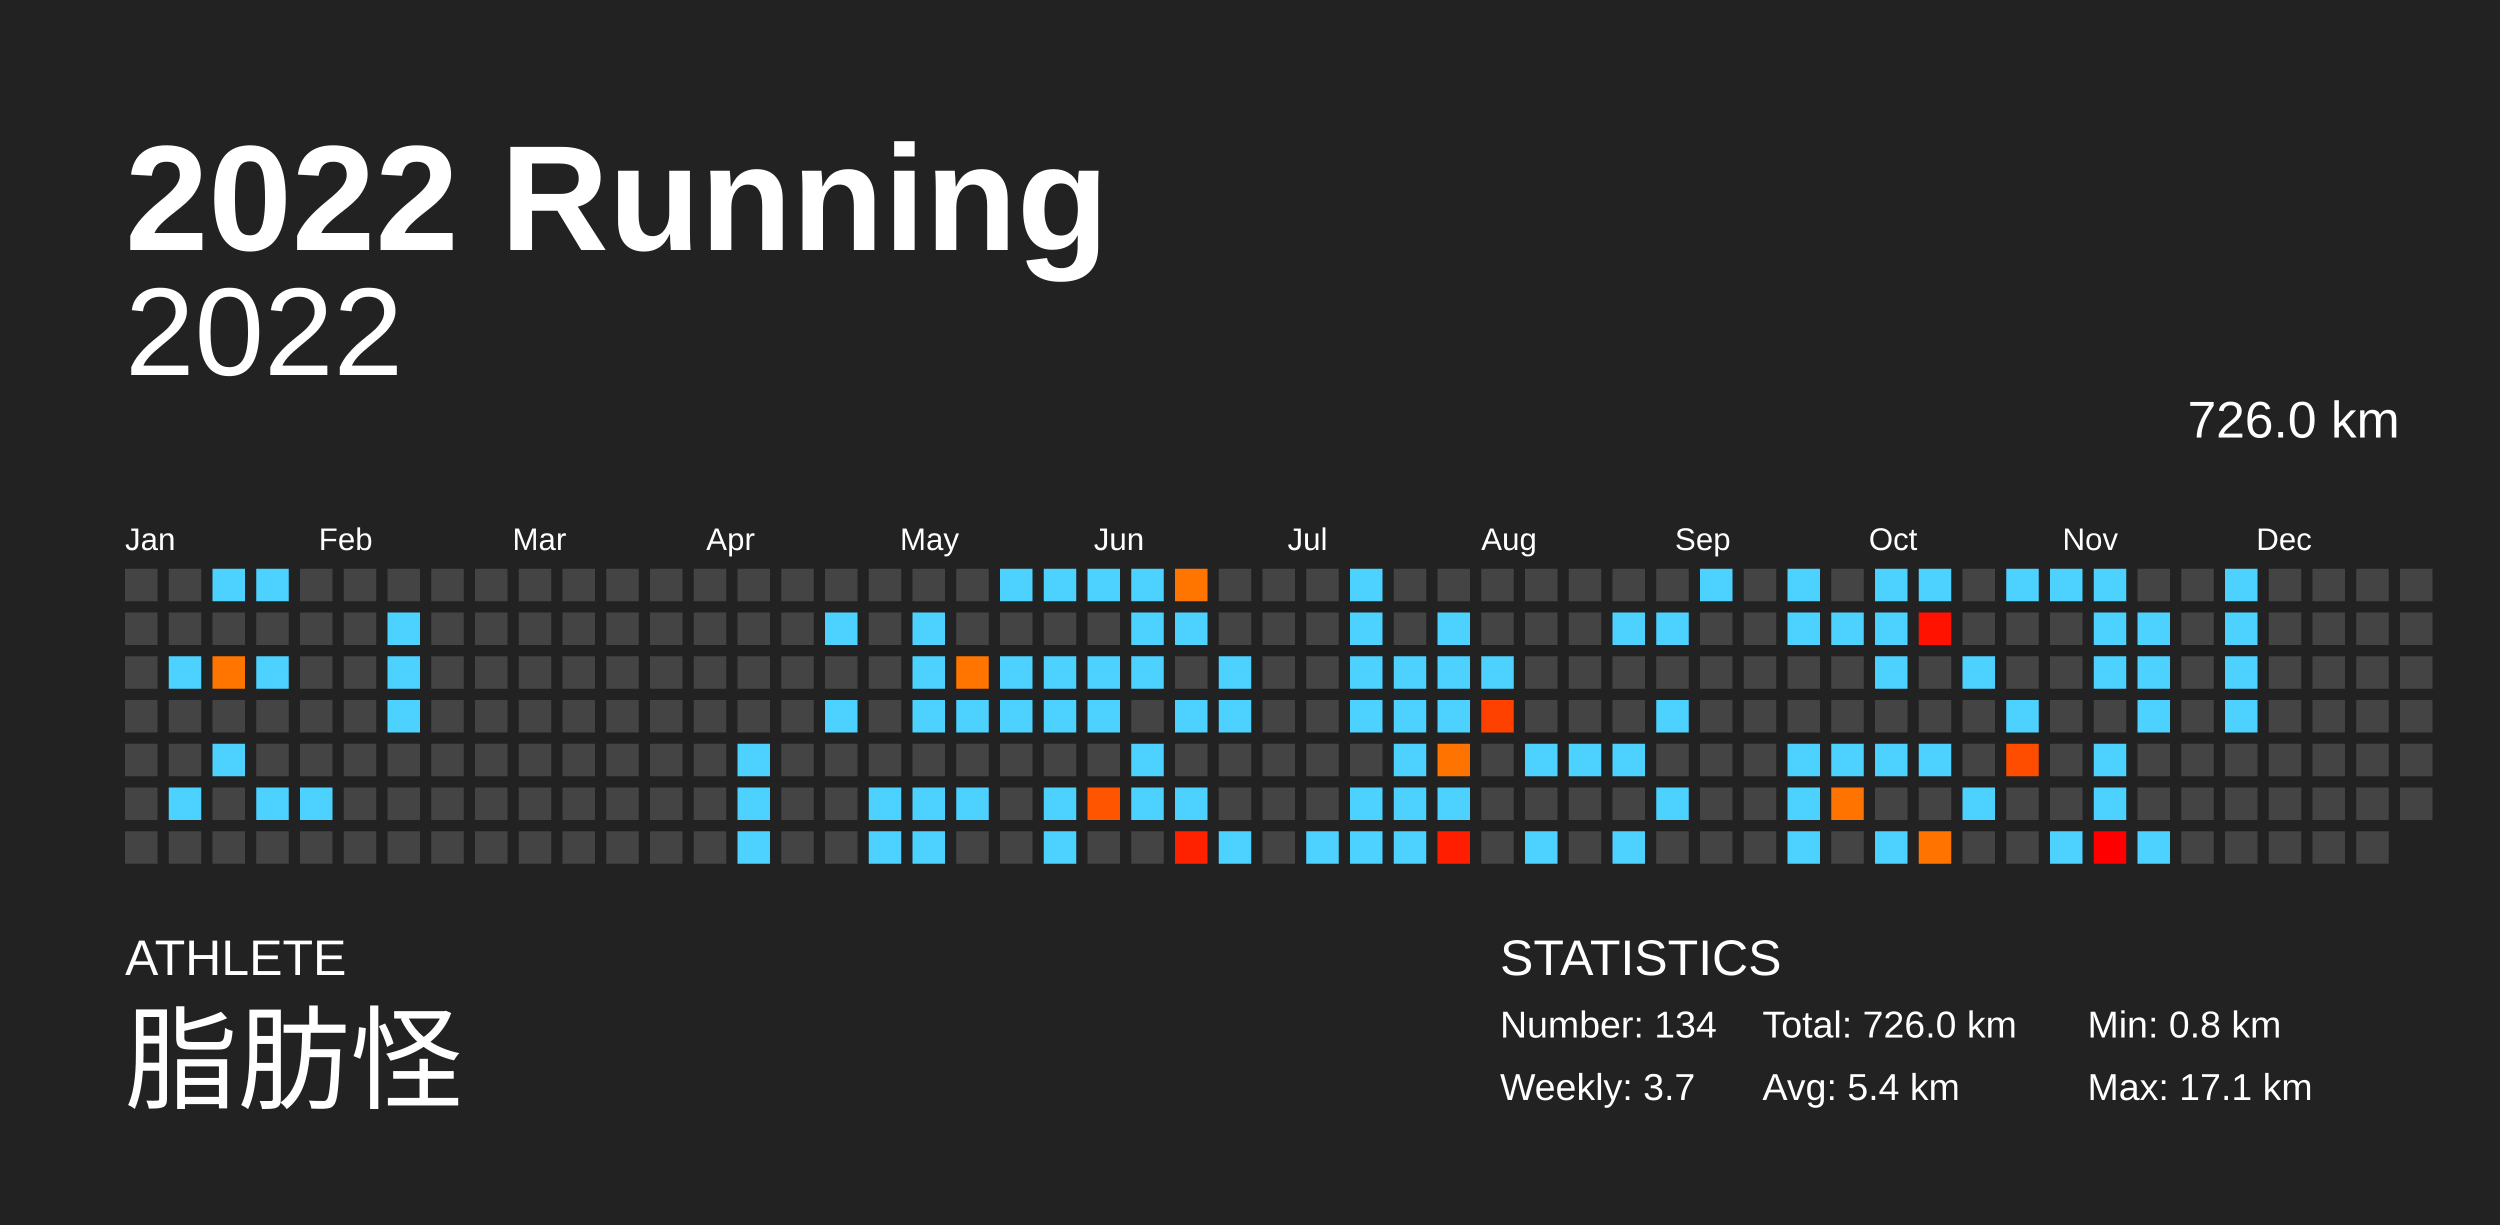
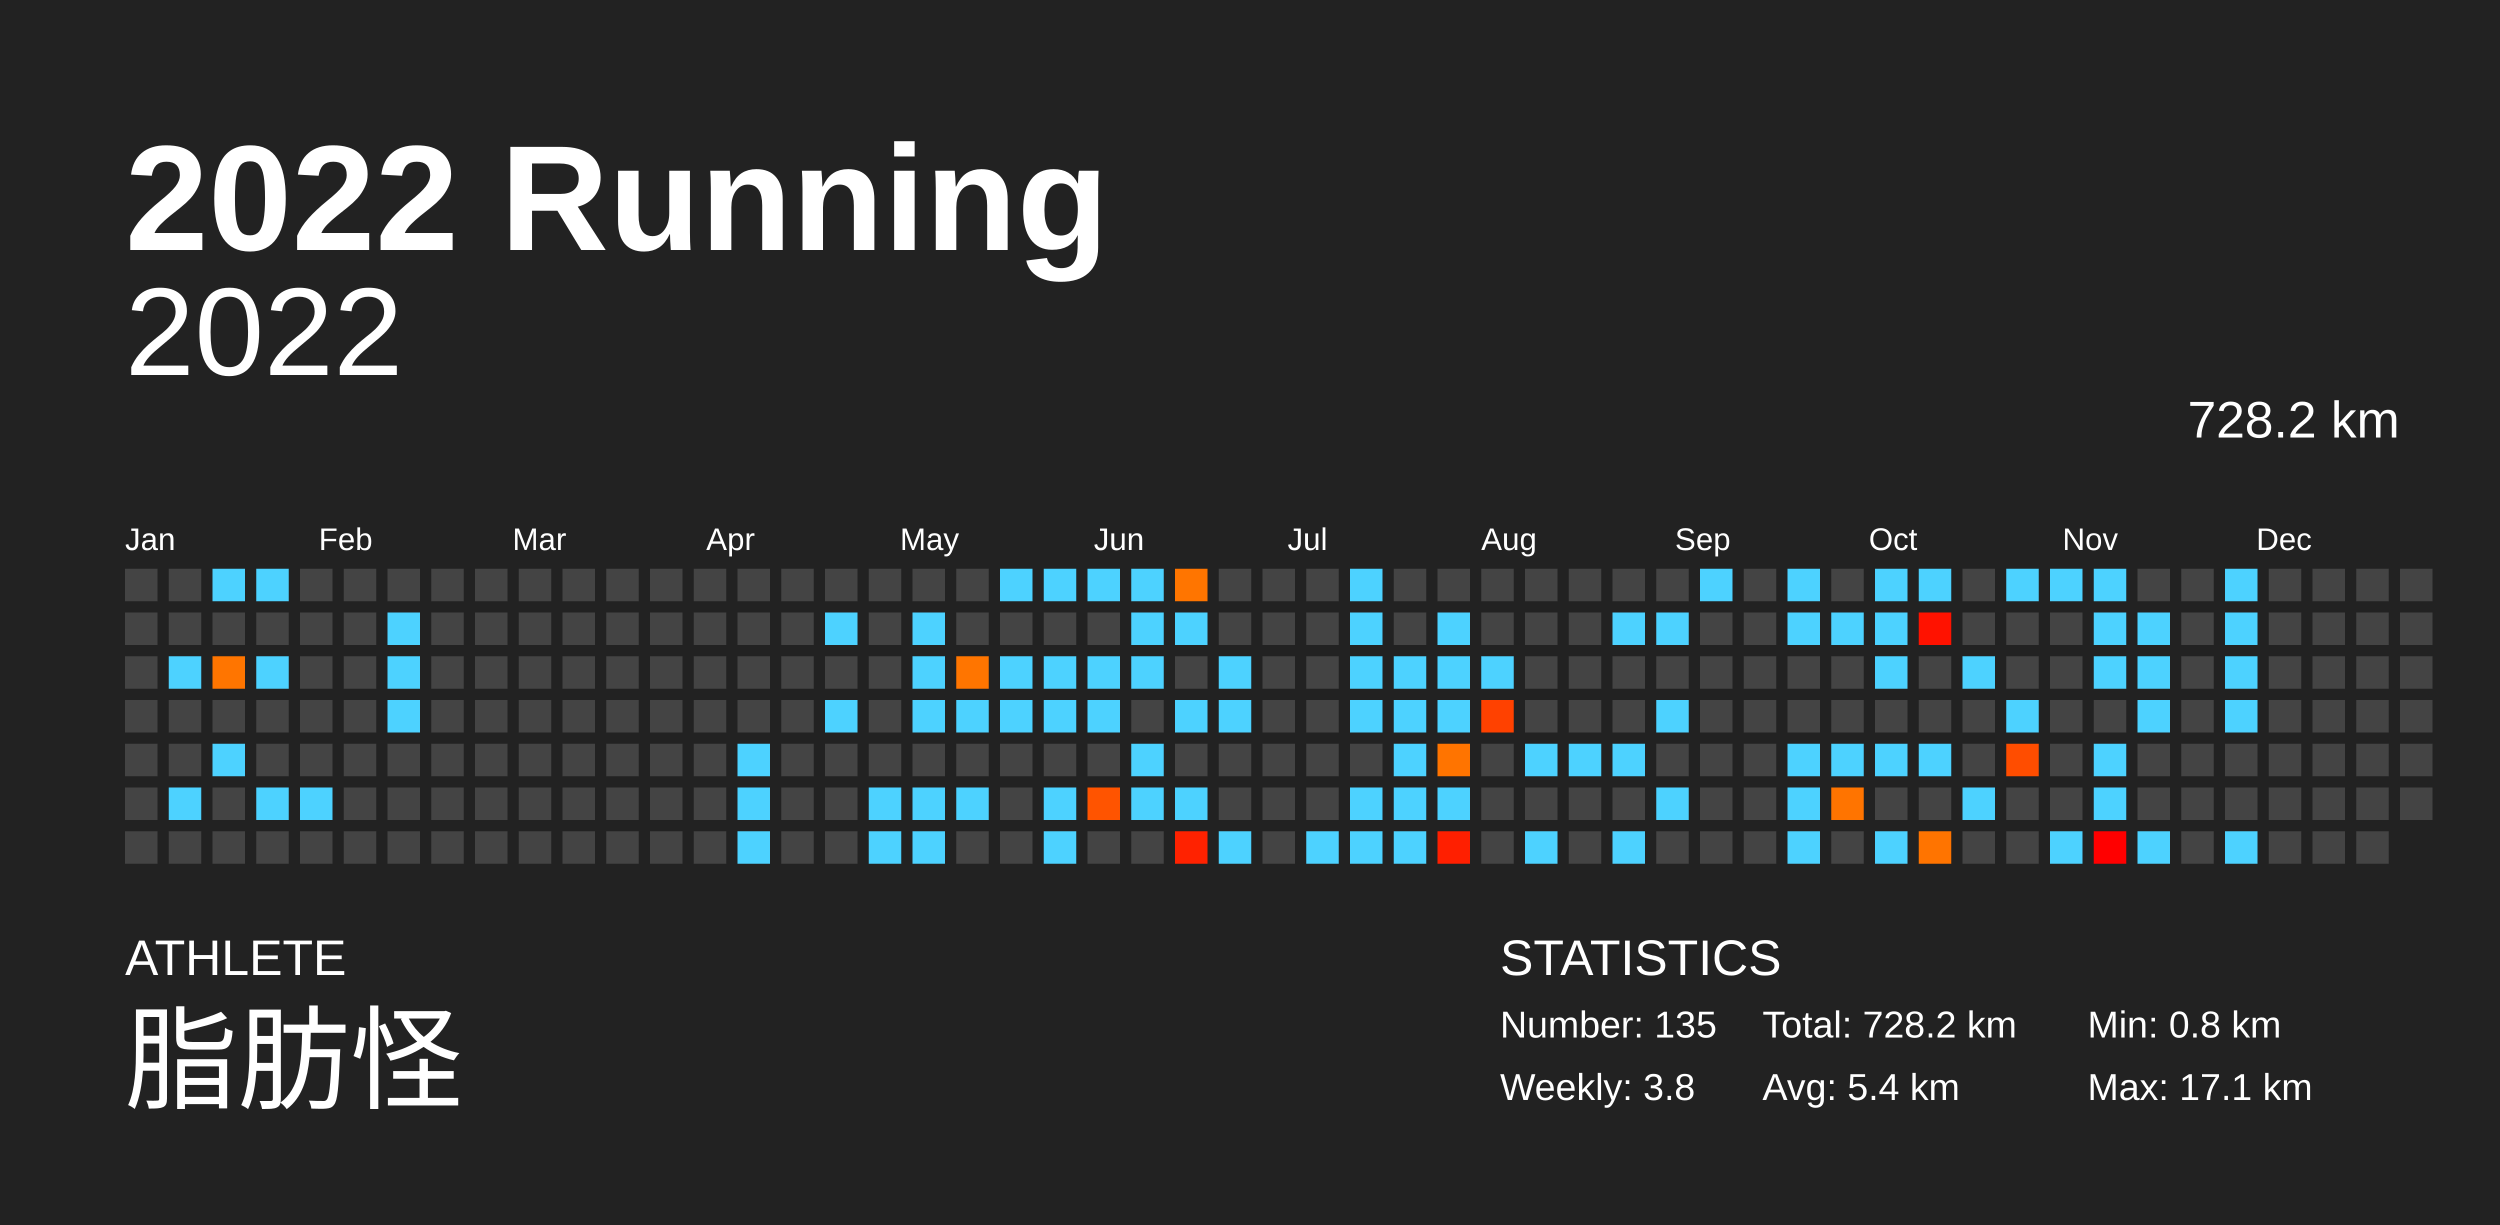
<svg xmlns="http://www.w3.org/2000/svg" baseProfile="full" height="98mm" version="1.1" viewBox="0,0,200,98" width="200mm">
  <defs />
  <rect fill="#222222" height="98" width="200" x="0" y="0" />
  <text fill="#FFFFFF" style="font-size:12px; font-family:Arial; font-weight:bold;" x="10" y="20">2022 Running</text>
  <text fill="#FFFFFF" style="font-size:4px; font-family:Arial" x="10" y="78">ATHLETE</text>
  <text fill="#FFFFFF" style="font-size:9px; font-family:Arial" x="10" y="88">脂肪怪</text>
  <text fill="#FFFFFF" style="font-size:4px; font-family:Arial" x="120" y="78">STATISTICS</text>
-   <text fill="#FFFFFF" style="font-size:3px; font-family:Arial" x="120" y="83">Number: 134</text>
-   <text fill="#FFFFFF" style="font-size:3px; font-family:Arial" x="120" y="88">Weekly: 3.7</text>
-   <text fill="#FFFFFF" style="font-size:3px; font-family:Arial" x="141" y="83">Total: 726.0 km</text>
+   <text fill="#FFFFFF" style="font-size:3px; font-family:Arial" x="120" y="83">Number: 135</text>
+   <text fill="#FFFFFF" style="font-size:3px; font-family:Arial" x="120" y="88">Weekly: 3.8</text>
+   <text fill="#FFFFFF" style="font-size:3px; font-family:Arial" x="141" y="83">Total: 728.2 km</text>
  <text fill="#FFFFFF" style="font-size:3px; font-family:Arial" x="141" y="88">Avg: 5.4 km</text>
  <text fill="#FFFFFF" style="font-size:3px; font-family:Arial" x="167" y="83">Min: 0.8 km</text>
  <text fill="#FFFFFF" style="font-size:3px; font-family:Arial" x="167" y="88">Max: 17.1 km</text>
  <text alignment-baseline="hanging" fill="#FFFFFF" style="font-size:10.0px; font-family:Arial;" x="10" y="30">2022</text>
-   <text alignment-baseline="hanging" fill="#FFFFFF" style="font-size:4.125px; font-family:Arial;" x="175" y="35">726.0 km</text>
+   <text alignment-baseline="hanging" fill="#FFFFFF" style="font-size:4.125px; font-family:Arial;" x="175" y="35">728.2 km</text>
  <text fill="#FFFFFF" style="font-size:2.5px; font-family:Arial" x="10.0" y="44">Jan</text>
  <text fill="#FFFFFF" style="font-size:2.5px; font-family:Arial" x="25.5" y="44">Feb</text>
  <text fill="#FFFFFF" style="font-size:2.5px; font-family:Arial" x="41.0" y="44">Mar</text>
  <text fill="#FFFFFF" style="font-size:2.5px; font-family:Arial" x="56.5" y="44">Apr</text>
  <text fill="#FFFFFF" style="font-size:2.5px; font-family:Arial" x="72.0" y="44">May</text>
  <text fill="#FFFFFF" style="font-size:2.5px; font-family:Arial" x="87.5" y="44">Jun</text>
  <text fill="#FFFFFF" style="font-size:2.5px; font-family:Arial" x="103.0" y="44">Jul</text>
  <text fill="#FFFFFF" style="font-size:2.5px; font-family:Arial" x="118.5" y="44">Aug</text>
  <text fill="#FFFFFF" style="font-size:2.5px; font-family:Arial" x="134.0" y="44">Sep</text>
  <text fill="#FFFFFF" style="font-size:2.5px; font-family:Arial" x="149.5" y="44">Oct</text>
  <text fill="#FFFFFF" style="font-size:2.5px; font-family:Arial" x="165.0" y="44">Nov</text>
  <text fill="#FFFFFF" style="font-size:2.5px; font-family:Arial" x="180.5" y="44">Dec</text>
  <rect fill="#444444" height="2.6" width="2.6" x="10.0" y="45.5" />
  <rect fill="#444444" height="2.6" width="2.6" x="10.0" y="49.0" />
  <rect fill="#444444" height="2.6" width="2.6" x="10.0" y="52.5" />
  <rect fill="#444444" height="2.6" width="2.6" x="10.0" y="56.0" />
  <rect fill="#444444" height="2.6" width="2.6" x="10.0" y="59.5" />
  <rect fill="#444444" height="2.6" width="2.6" x="10.0" y="63.0" />
  <rect fill="#444444" height="2.6" width="2.6" x="10.0" y="66.5" />
  <rect fill="#444444" height="2.6" width="2.6" x="13.5" y="45.5" />
  <rect fill="#444444" height="2.6" width="2.6" x="13.5" y="49.0" />
  <rect fill="#4dd2ff" height="2.6" width="2.6" x="13.5" y="52.5" />
  <rect fill="#444444" height="2.6" width="2.6" x="13.5" y="56.0" />
  <rect fill="#444444" height="2.6" width="2.6" x="13.5" y="59.5" />
  <rect fill="#4dd2ff" height="2.6" width="2.6" x="13.5" y="63.0" />
  <rect fill="#444444" height="2.6" width="2.6" x="13.5" y="66.5" />
  <rect fill="#4dd2ff" height="2.6" width="2.6" x="17.0" y="45.5" />
  <rect fill="#444444" height="2.6" width="2.6" x="17.0" y="49.0" />
  <rect fill="#ff7500" height="2.6" width="2.6" x="17.0" y="52.5" />
  <rect fill="#444444" height="2.6" width="2.6" x="17.0" y="56.0" />
  <rect fill="#4dd2ff" height="2.6" width="2.6" x="17.0" y="59.5" />
  <rect fill="#444444" height="2.6" width="2.6" x="17.0" y="63.0" />
  <rect fill="#444444" height="2.6" width="2.6" x="17.0" y="66.5" />
  <rect fill="#4dd2ff" height="2.6" width="2.6" x="20.5" y="45.5" />
  <rect fill="#444444" height="2.6" width="2.6" x="20.5" y="49.0" />
  <rect fill="#4dd2ff" height="2.6" width="2.6" x="20.5" y="52.5" />
  <rect fill="#444444" height="2.6" width="2.6" x="20.5" y="56.0" />
  <rect fill="#444444" height="2.6" width="2.6" x="20.5" y="59.5" />
  <rect fill="#4dd2ff" height="2.6" width="2.6" x="20.5" y="63.0" />
  <rect fill="#444444" height="2.6" width="2.6" x="20.5" y="66.5" />
  <rect fill="#444444" height="2.6" width="2.6" x="24.0" y="45.5" />
  <rect fill="#444444" height="2.6" width="2.6" x="24.0" y="49.0" />
  <rect fill="#444444" height="2.6" width="2.6" x="24.0" y="52.5" />
  <rect fill="#444444" height="2.6" width="2.6" x="24.0" y="56.0" />
  <rect fill="#444444" height="2.6" width="2.6" x="24.0" y="59.5" />
  <rect fill="#4dd2ff" height="2.6" width="2.6" x="24.0" y="63.0" />
  <rect fill="#444444" height="2.6" width="2.6" x="24.0" y="66.5" />
  <rect fill="#444444" height="2.6" width="2.6" x="27.5" y="45.5" />
  <rect fill="#444444" height="2.6" width="2.6" x="27.5" y="49.0" />
  <rect fill="#444444" height="2.6" width="2.6" x="27.5" y="52.5" />
  <rect fill="#444444" height="2.6" width="2.6" x="27.5" y="56.0" />
  <rect fill="#444444" height="2.6" width="2.6" x="27.5" y="59.5" />
  <rect fill="#444444" height="2.6" width="2.6" x="27.5" y="63.0" />
  <rect fill="#444444" height="2.6" width="2.6" x="27.5" y="66.5" />
  <rect fill="#444444" height="2.6" width="2.6" x="31.0" y="45.5" />
  <rect fill="#4dd2ff" height="2.6" width="2.6" x="31.0" y="49.0" />
  <rect fill="#4dd2ff" height="2.6" width="2.6" x="31.0" y="52.5" />
  <rect fill="#4dd2ff" height="2.6" width="2.6" x="31.0" y="56.0" />
  <rect fill="#444444" height="2.6" width="2.6" x="31.0" y="59.5" />
  <rect fill="#444444" height="2.6" width="2.6" x="31.0" y="63.0" />
  <rect fill="#444444" height="2.6" width="2.6" x="31.0" y="66.5" />
  <rect fill="#444444" height="2.6" width="2.6" x="34.5" y="45.5" />
  <rect fill="#444444" height="2.6" width="2.6" x="34.5" y="49.0" />
  <rect fill="#444444" height="2.6" width="2.6" x="34.5" y="52.5" />
  <rect fill="#444444" height="2.6" width="2.6" x="34.5" y="56.0" />
  <rect fill="#444444" height="2.6" width="2.6" x="34.5" y="59.5" />
  <rect fill="#444444" height="2.6" width="2.6" x="34.5" y="63.0" />
  <rect fill="#444444" height="2.6" width="2.6" x="34.5" y="66.5" />
  <rect fill="#444444" height="2.6" width="2.6" x="38.0" y="45.5" />
  <rect fill="#444444" height="2.6" width="2.6" x="38.0" y="49.0" />
  <rect fill="#444444" height="2.6" width="2.6" x="38.0" y="52.5" />
  <rect fill="#444444" height="2.6" width="2.6" x="38.0" y="56.0" />
  <rect fill="#444444" height="2.6" width="2.6" x="38.0" y="59.5" />
  <rect fill="#444444" height="2.6" width="2.6" x="38.0" y="63.0" />
  <rect fill="#444444" height="2.6" width="2.6" x="38.0" y="66.5" />
  <rect fill="#444444" height="2.6" width="2.6" x="41.5" y="45.5" />
  <rect fill="#444444" height="2.6" width="2.6" x="41.5" y="49.0" />
  <rect fill="#444444" height="2.6" width="2.6" x="41.5" y="52.5" />
  <rect fill="#444444" height="2.6" width="2.6" x="41.5" y="56.0" />
  <rect fill="#444444" height="2.6" width="2.6" x="41.5" y="59.5" />
  <rect fill="#444444" height="2.6" width="2.6" x="41.5" y="63.0" />
  <rect fill="#444444" height="2.6" width="2.6" x="41.5" y="66.5" />
  <rect fill="#444444" height="2.6" width="2.6" x="45.0" y="45.5" />
  <rect fill="#444444" height="2.6" width="2.6" x="45.0" y="49.0" />
  <rect fill="#444444" height="2.6" width="2.6" x="45.0" y="52.5" />
  <rect fill="#444444" height="2.6" width="2.6" x="45.0" y="56.0" />
  <rect fill="#444444" height="2.6" width="2.6" x="45.0" y="59.5" />
  <rect fill="#444444" height="2.6" width="2.6" x="45.0" y="63.0" />
  <rect fill="#444444" height="2.6" width="2.6" x="45.0" y="66.5" />
  <rect fill="#444444" height="2.6" width="2.6" x="48.5" y="45.5" />
  <rect fill="#444444" height="2.6" width="2.6" x="48.5" y="49.0" />
  <rect fill="#444444" height="2.6" width="2.6" x="48.5" y="52.5" />
  <rect fill="#444444" height="2.6" width="2.6" x="48.5" y="56.0" />
  <rect fill="#444444" height="2.6" width="2.6" x="48.5" y="59.5" />
  <rect fill="#444444" height="2.6" width="2.6" x="48.5" y="63.0" />
  <rect fill="#444444" height="2.6" width="2.6" x="48.5" y="66.5" />
  <rect fill="#444444" height="2.6" width="2.6" x="52.0" y="45.5" />
  <rect fill="#444444" height="2.6" width="2.6" x="52.0" y="49.0" />
  <rect fill="#444444" height="2.6" width="2.6" x="52.0" y="52.5" />
  <rect fill="#444444" height="2.6" width="2.6" x="52.0" y="56.0" />
  <rect fill="#444444" height="2.6" width="2.6" x="52.0" y="59.5" />
  <rect fill="#444444" height="2.6" width="2.6" x="52.0" y="63.0" />
  <rect fill="#444444" height="2.6" width="2.6" x="52.0" y="66.5" />
  <rect fill="#444444" height="2.6" width="2.6" x="55.5" y="45.5" />
  <rect fill="#444444" height="2.6" width="2.6" x="55.5" y="49.0" />
  <rect fill="#444444" height="2.6" width="2.6" x="55.5" y="52.5" />
  <rect fill="#444444" height="2.6" width="2.6" x="55.5" y="56.0" />
  <rect fill="#444444" height="2.6" width="2.6" x="55.5" y="59.5" />
  <rect fill="#444444" height="2.6" width="2.6" x="55.5" y="63.0" />
  <rect fill="#444444" height="2.6" width="2.6" x="55.5" y="66.5" />
  <rect fill="#444444" height="2.6" width="2.6" x="59.0" y="45.5" />
  <rect fill="#444444" height="2.6" width="2.6" x="59.0" y="49.0" />
  <rect fill="#444444" height="2.6" width="2.6" x="59.0" y="52.5" />
  <rect fill="#444444" height="2.6" width="2.6" x="59.0" y="56.0" />
  <rect fill="#4dd2ff" height="2.6" width="2.6" x="59.0" y="59.5" />
  <rect fill="#4dd2ff" height="2.6" width="2.6" x="59.0" y="63.0" />
  <rect fill="#4dd2ff" height="2.6" width="2.6" x="59.0" y="66.5" />
  <rect fill="#444444" height="2.6" width="2.6" x="62.5" y="45.5" />
  <rect fill="#444444" height="2.6" width="2.6" x="62.5" y="49.0" />
  <rect fill="#444444" height="2.6" width="2.6" x="62.5" y="52.5" />
  <rect fill="#444444" height="2.6" width="2.6" x="62.5" y="56.0" />
  <rect fill="#444444" height="2.6" width="2.6" x="62.5" y="59.5" />
  <rect fill="#444444" height="2.6" width="2.6" x="62.5" y="63.0" />
  <rect fill="#444444" height="2.6" width="2.6" x="62.5" y="66.5" />
  <rect fill="#444444" height="2.6" width="2.6" x="66.0" y="45.5" />
  <rect fill="#4dd2ff" height="2.6" width="2.6" x="66.0" y="49.0" />
  <rect fill="#444444" height="2.6" width="2.6" x="66.0" y="52.5" />
  <rect fill="#4dd2ff" height="2.6" width="2.6" x="66.0" y="56.0" />
  <rect fill="#444444" height="2.6" width="2.6" x="66.0" y="59.5" />
  <rect fill="#444444" height="2.6" width="2.6" x="66.0" y="63.0" />
  <rect fill="#444444" height="2.6" width="2.6" x="66.0" y="66.5" />
  <rect fill="#444444" height="2.6" width="2.6" x="69.5" y="45.5" />
  <rect fill="#444444" height="2.6" width="2.6" x="69.5" y="49.0" />
  <rect fill="#444444" height="2.6" width="2.6" x="69.5" y="52.5" />
  <rect fill="#444444" height="2.6" width="2.6" x="69.5" y="56.0" />
  <rect fill="#444444" height="2.6" width="2.6" x="69.5" y="59.5" />
  <rect fill="#4dd2ff" height="2.6" width="2.6" x="69.5" y="63.0" />
  <rect fill="#4dd2ff" height="2.6" width="2.6" x="69.5" y="66.5" />
  <rect fill="#444444" height="2.6" width="2.6" x="73.0" y="45.5" />
  <rect fill="#4dd2ff" height="2.6" width="2.6" x="73.0" y="49.0" />
  <rect fill="#4dd2ff" height="2.6" width="2.6" x="73.0" y="52.5" />
  <rect fill="#4dd2ff" height="2.6" width="2.6" x="73.0" y="56.0" />
  <rect fill="#444444" height="2.6" width="2.6" x="73.0" y="59.5" />
  <rect fill="#4dd2ff" height="2.6" width="2.6" x="73.0" y="63.0" />
  <rect fill="#4dd2ff" height="2.6" width="2.6" x="73.0" y="66.5" />
  <rect fill="#444444" height="2.6" width="2.6" x="76.5" y="45.5" />
  <rect fill="#444444" height="2.6" width="2.6" x="76.5" y="49.0" />
  <rect fill="#ff7500" height="2.6" width="2.6" x="76.5" y="52.5" />
  <rect fill="#4dd2ff" height="2.6" width="2.6" x="76.5" y="56.0" />
  <rect fill="#444444" height="2.6" width="2.6" x="76.5" y="59.5" />
  <rect fill="#4dd2ff" height="2.6" width="2.6" x="76.5" y="63.0" />
  <rect fill="#444444" height="2.6" width="2.6" x="76.5" y="66.5" />
  <rect fill="#4dd2ff" height="2.6" width="2.6" x="80.0" y="45.5" />
  <rect fill="#444444" height="2.6" width="2.6" x="80.0" y="49.0" />
  <rect fill="#4dd2ff" height="2.6" width="2.6" x="80.0" y="52.5" />
  <rect fill="#4dd2ff" height="2.6" width="2.6" x="80.0" y="56.0" />
  <rect fill="#444444" height="2.6" width="2.6" x="80.0" y="59.5" />
  <rect fill="#444444" height="2.6" width="2.6" x="80.0" y="63.0" />
  <rect fill="#444444" height="2.6" width="2.6" x="80.0" y="66.5" />
  <rect fill="#4dd2ff" height="2.6" width="2.6" x="83.5" y="45.5" />
  <rect fill="#444444" height="2.6" width="2.6" x="83.5" y="49.0" />
  <rect fill="#4dd2ff" height="2.6" width="2.6" x="83.5" y="52.5" />
  <rect fill="#4dd2ff" height="2.6" width="2.6" x="83.5" y="56.0" />
  <rect fill="#444444" height="2.6" width="2.6" x="83.5" y="59.5" />
  <rect fill="#4dd2ff" height="2.6" width="2.6" x="83.5" y="63.0" />
  <rect fill="#4dd2ff" height="2.6" width="2.6" x="83.5" y="66.5" />
  <rect fill="#4dd2ff" height="2.6" width="2.6" x="87.0" y="45.5" />
  <rect fill="#444444" height="2.6" width="2.6" x="87.0" y="49.0" />
  <rect fill="#4dd2ff" height="2.6" width="2.6" x="87.0" y="52.5" />
  <rect fill="#4dd2ff" height="2.6" width="2.6" x="87.0" y="56.0" />
  <rect fill="#444444" height="2.6" width="2.6" x="87.0" y="59.5" />
  <rect fill="#ff5400" height="2.6" width="2.6" x="87.0" y="63.0" />
  <rect fill="#444444" height="2.6" width="2.6" x="87.0" y="66.5" />
  <rect fill="#4dd2ff" height="2.6" width="2.6" x="90.5" y="45.5" />
  <rect fill="#4dd2ff" height="2.6" width="2.6" x="90.5" y="49.0" />
  <rect fill="#4dd2ff" height="2.6" width="2.6" x="90.5" y="52.5" />
  <rect fill="#444444" height="2.6" width="2.6" x="90.5" y="56.0" />
  <rect fill="#4dd2ff" height="2.6" width="2.6" x="90.5" y="59.5" />
  <rect fill="#4dd2ff" height="2.6" width="2.6" x="90.5" y="63.0" />
  <rect fill="#444444" height="2.6" width="2.6" x="90.5" y="66.5" />
  <rect fill="#ff7500" height="2.6" width="2.6" x="94.0" y="45.5" />
  <rect fill="#4dd2ff" height="2.6" width="2.6" x="94.0" y="49.0" />
  <rect fill="#444444" height="2.6" width="2.6" x="94.0" y="52.5" />
  <rect fill="#4dd2ff" height="2.6" width="2.6" x="94.0" y="56.0" />
  <rect fill="#444444" height="2.6" width="2.6" x="94.0" y="59.5" />
  <rect fill="#4dd2ff" height="2.6" width="2.6" x="94.0" y="63.0" />
  <rect fill="#ff2200" height="2.6" width="2.6" x="94.0" y="66.5" />
  <rect fill="#444444" height="2.6" width="2.6" x="97.5" y="45.5" />
  <rect fill="#444444" height="2.6" width="2.6" x="97.5" y="49.0" />
  <rect fill="#4dd2ff" height="2.6" width="2.6" x="97.5" y="52.5" />
  <rect fill="#4dd2ff" height="2.6" width="2.6" x="97.5" y="56.0" />
  <rect fill="#444444" height="2.6" width="2.6" x="97.5" y="59.5" />
  <rect fill="#444444" height="2.6" width="2.6" x="97.5" y="63.0" />
  <rect fill="#4dd2ff" height="2.6" width="2.6" x="97.5" y="66.5" />
  <rect fill="#444444" height="2.6" width="2.6" x="101.0" y="45.5" />
  <rect fill="#444444" height="2.6" width="2.6" x="101.0" y="49.0" />
  <rect fill="#444444" height="2.6" width="2.6" x="101.0" y="52.5" />
  <rect fill="#444444" height="2.6" width="2.6" x="101.0" y="56.0" />
  <rect fill="#444444" height="2.6" width="2.6" x="101.0" y="59.5" />
  <rect fill="#444444" height="2.6" width="2.6" x="101.0" y="63.0" />
  <rect fill="#444444" height="2.6" width="2.6" x="101.0" y="66.5" />
  <rect fill="#444444" height="2.6" width="2.6" x="104.5" y="45.5" />
  <rect fill="#444444" height="2.6" width="2.6" x="104.5" y="49.0" />
  <rect fill="#444444" height="2.6" width="2.6" x="104.5" y="52.5" />
  <rect fill="#444444" height="2.6" width="2.6" x="104.5" y="56.0" />
  <rect fill="#444444" height="2.6" width="2.6" x="104.5" y="59.5" />
  <rect fill="#444444" height="2.6" width="2.6" x="104.5" y="63.0" />
  <rect fill="#4dd2ff" height="2.6" width="2.6" x="104.5" y="66.5" />
  <rect fill="#4dd2ff" height="2.6" width="2.6" x="108.0" y="45.5" />
  <rect fill="#4dd2ff" height="2.6" width="2.6" x="108.0" y="49.0" />
  <rect fill="#4dd2ff" height="2.6" width="2.6" x="108.0" y="52.5" />
  <rect fill="#4dd2ff" height="2.6" width="2.6" x="108.0" y="56.0" />
  <rect fill="#444444" height="2.6" width="2.6" x="108.0" y="59.5" />
  <rect fill="#4dd2ff" height="2.6" width="2.6" x="108.0" y="63.0" />
  <rect fill="#4dd2ff" height="2.6" width="2.6" x="108.0" y="66.5" />
  <rect fill="#444444" height="2.6" width="2.6" x="111.5" y="45.5" />
  <rect fill="#444444" height="2.6" width="2.6" x="111.5" y="49.0" />
  <rect fill="#4dd2ff" height="2.6" width="2.6" x="111.5" y="52.5" />
  <rect fill="#4dd2ff" height="2.6" width="2.6" x="111.5" y="56.0" />
  <rect fill="#4dd2ff" height="2.6" width="2.6" x="111.5" y="59.5" />
  <rect fill="#4dd2ff" height="2.6" width="2.6" x="111.5" y="63.0" />
  <rect fill="#4dd2ff" height="2.6" width="2.6" x="111.5" y="66.5" />
  <rect fill="#444444" height="2.6" width="2.6" x="115.0" y="45.5" />
  <rect fill="#4dd2ff" height="2.6" width="2.6" x="115.0" y="49.0" />
  <rect fill="#4dd2ff" height="2.6" width="2.6" x="115.0" y="52.5" />
  <rect fill="#4dd2ff" height="2.6" width="2.6" x="115.0" y="56.0" />
  <rect fill="#ff7400" height="2.6" width="2.6" x="115.0" y="59.5" />
  <rect fill="#4dd2ff" height="2.6" width="2.6" x="115.0" y="63.0" />
  <rect fill="#ff1f00" height="2.6" width="2.6" x="115.0" y="66.5" />
  <rect fill="#444444" height="2.6" width="2.6" x="118.5" y="45.5" />
  <rect fill="#444444" height="2.6" width="2.6" x="118.5" y="49.0" />
  <rect fill="#4dd2ff" height="2.6" width="2.6" x="118.5" y="52.5" />
  <rect fill="#ff4100" height="2.6" width="2.6" x="118.5" y="56.0" />
  <rect fill="#444444" height="2.6" width="2.6" x="118.5" y="59.5" />
  <rect fill="#444444" height="2.6" width="2.6" x="118.5" y="63.0" />
  <rect fill="#444444" height="2.6" width="2.6" x="118.5" y="66.5" />
  <rect fill="#444444" height="2.6" width="2.6" x="122.0" y="45.5" />
  <rect fill="#444444" height="2.6" width="2.6" x="122.0" y="49.0" />
  <rect fill="#444444" height="2.6" width="2.6" x="122.0" y="52.5" />
  <rect fill="#444444" height="2.6" width="2.6" x="122.0" y="56.0" />
  <rect fill="#4dd2ff" height="2.6" width="2.6" x="122.0" y="59.5" />
  <rect fill="#444444" height="2.6" width="2.6" x="122.0" y="63.0" />
  <rect fill="#4dd2ff" height="2.6" width="2.6" x="122.0" y="66.5" />
  <rect fill="#444444" height="2.6" width="2.6" x="125.5" y="45.5" />
  <rect fill="#444444" height="2.6" width="2.6" x="125.5" y="49.0" />
  <rect fill="#444444" height="2.6" width="2.6" x="125.5" y="52.5" />
  <rect fill="#444444" height="2.6" width="2.6" x="125.5" y="56.0" />
  <rect fill="#4dd2ff" height="2.6" width="2.6" x="125.5" y="59.5" />
  <rect fill="#444444" height="2.6" width="2.6" x="125.5" y="63.0" />
  <rect fill="#444444" height="2.6" width="2.6" x="125.5" y="66.5" />
  <rect fill="#444444" height="2.6" width="2.6" x="129.0" y="45.5" />
  <rect fill="#4dd2ff" height="2.6" width="2.6" x="129.0" y="49.0" />
  <rect fill="#444444" height="2.6" width="2.6" x="129.0" y="52.5" />
  <rect fill="#444444" height="2.6" width="2.6" x="129.0" y="56.0" />
  <rect fill="#4dd2ff" height="2.6" width="2.6" x="129.0" y="59.5" />
  <rect fill="#444444" height="2.6" width="2.6" x="129.0" y="63.0" />
  <rect fill="#4dd2ff" height="2.6" width="2.6" x="129.0" y="66.5" />
  <rect fill="#444444" height="2.6" width="2.6" x="132.5" y="45.5" />
  <rect fill="#4dd2ff" height="2.6" width="2.6" x="132.5" y="49.0" />
  <rect fill="#444444" height="2.6" width="2.6" x="132.5" y="52.5" />
  <rect fill="#4dd2ff" height="2.6" width="2.6" x="132.5" y="56.0" />
  <rect fill="#444444" height="2.6" width="2.6" x="132.5" y="59.5" />
  <rect fill="#4dd2ff" height="2.6" width="2.6" x="132.5" y="63.0" />
  <rect fill="#444444" height="2.6" width="2.6" x="132.5" y="66.5" />
  <rect fill="#4dd2ff" height="2.6" width="2.6" x="136.0" y="45.5" />
  <rect fill="#444444" height="2.6" width="2.6" x="136.0" y="49.0" />
  <rect fill="#444444" height="2.6" width="2.6" x="136.0" y="52.5" />
  <rect fill="#444444" height="2.6" width="2.6" x="136.0" y="56.0" />
  <rect fill="#444444" height="2.6" width="2.6" x="136.0" y="59.5" />
  <rect fill="#444444" height="2.6" width="2.6" x="136.0" y="63.0" />
  <rect fill="#444444" height="2.6" width="2.6" x="136.0" y="66.5" />
  <rect fill="#444444" height="2.6" width="2.6" x="139.5" y="45.5" />
  <rect fill="#444444" height="2.6" width="2.6" x="139.5" y="49.0" />
  <rect fill="#444444" height="2.6" width="2.6" x="139.5" y="52.5" />
  <rect fill="#444444" height="2.6" width="2.6" x="139.5" y="56.0" />
  <rect fill="#444444" height="2.6" width="2.6" x="139.5" y="59.5" />
  <rect fill="#444444" height="2.6" width="2.6" x="139.5" y="63.0" />
  <rect fill="#444444" height="2.6" width="2.6" x="139.5" y="66.5" />
  <rect fill="#4dd2ff" height="2.6" width="2.6" x="143.0" y="45.5" />
  <rect fill="#4dd2ff" height="2.6" width="2.6" x="143.0" y="49.0" />
  <rect fill="#444444" height="2.6" width="2.6" x="143.0" y="52.5" />
  <rect fill="#444444" height="2.6" width="2.6" x="143.0" y="56.0" />
  <rect fill="#4dd2ff" height="2.6" width="2.6" x="143.0" y="59.5" />
  <rect fill="#4dd2ff" height="2.6" width="2.6" x="143.0" y="63.0" />
  <rect fill="#4dd2ff" height="2.6" width="2.6" x="143.0" y="66.5" />
  <rect fill="#444444" height="2.6" width="2.6" x="146.5" y="45.5" />
  <rect fill="#4dd2ff" height="2.6" width="2.6" x="146.5" y="49.0" />
  <rect fill="#444444" height="2.6" width="2.6" x="146.5" y="52.5" />
  <rect fill="#444444" height="2.6" width="2.6" x="146.5" y="56.0" />
  <rect fill="#4dd2ff" height="2.6" width="2.6" x="146.5" y="59.5" />
  <rect fill="#ff7400" height="2.6" width="2.6" x="146.5" y="63.0" />
  <rect fill="#444444" height="2.6" width="2.6" x="146.5" y="66.5" />
  <rect fill="#4dd2ff" height="2.6" width="2.6" x="150.0" y="45.5" />
  <rect fill="#4dd2ff" height="2.6" width="2.6" x="150.0" y="49.0" />
  <rect fill="#4dd2ff" height="2.6" width="2.6" x="150.0" y="52.5" />
  <rect fill="#444444" height="2.6" width="2.6" x="150.0" y="56.0" />
  <rect fill="#4dd2ff" height="2.6" width="2.6" x="150.0" y="59.5" />
  <rect fill="#444444" height="2.6" width="2.6" x="150.0" y="63.0" />
  <rect fill="#4dd2ff" height="2.6" width="2.6" x="150.0" y="66.5" />
  <rect fill="#4dd2ff" height="2.6" width="2.6" x="153.5" y="45.5" />
  <rect fill="#ff1200" height="2.6" width="2.6" x="153.5" y="49.0" />
  <rect fill="#444444" height="2.6" width="2.6" x="153.5" y="52.5" />
  <rect fill="#444444" height="2.6" width="2.6" x="153.5" y="56.0" />
  <rect fill="#4dd2ff" height="2.6" width="2.6" x="153.5" y="59.5" />
  <rect fill="#444444" height="2.6" width="2.6" x="153.5" y="63.0" />
  <rect fill="#ff7400" height="2.6" width="2.6" x="153.5" y="66.5" />
  <rect fill="#444444" height="2.6" width="2.6" x="157.0" y="45.5" />
  <rect fill="#444444" height="2.6" width="2.6" x="157.0" y="49.0" />
  <rect fill="#4dd2ff" height="2.6" width="2.6" x="157.0" y="52.5" />
  <rect fill="#444444" height="2.6" width="2.6" x="157.0" y="56.0" />
  <rect fill="#444444" height="2.6" width="2.6" x="157.0" y="59.5" />
  <rect fill="#4dd2ff" height="2.6" width="2.6" x="157.0" y="63.0" />
  <rect fill="#444444" height="2.6" width="2.6" x="157.0" y="66.5" />
  <rect fill="#4dd2ff" height="2.6" width="2.6" x="160.5" y="45.5" />
  <rect fill="#444444" height="2.6" width="2.6" x="160.5" y="49.0" />
  <rect fill="#444444" height="2.6" width="2.6" x="160.5" y="52.5" />
  <rect fill="#4dd2ff" height="2.6" width="2.6" x="160.5" y="56.0" />
  <rect fill="#ff4d00" height="2.6" width="2.6" x="160.5" y="59.5" />
  <rect fill="#444444" height="2.6" width="2.6" x="160.5" y="63.0" />
  <rect fill="#444444" height="2.6" width="2.6" x="160.5" y="66.5" />
  <rect fill="#4dd2ff" height="2.6" width="2.6" x="164.0" y="45.5" />
  <rect fill="#444444" height="2.6" width="2.6" x="164.0" y="49.0" />
  <rect fill="#444444" height="2.6" width="2.6" x="164.0" y="52.5" />
  <rect fill="#444444" height="2.6" width="2.6" x="164.0" y="56.0" />
  <rect fill="#444444" height="2.6" width="2.6" x="164.0" y="59.5" />
  <rect fill="#444444" height="2.6" width="2.6" x="164.0" y="63.0" />
  <rect fill="#4dd2ff" height="2.6" width="2.6" x="164.0" y="66.5" />
  <rect fill="#4dd2ff" height="2.6" width="2.6" x="167.5" y="45.5" />
  <rect fill="#4dd2ff" height="2.6" width="2.6" x="167.5" y="49.0" />
  <rect fill="#4dd2ff" height="2.6" width="2.6" x="167.5" y="52.5" />
  <rect fill="#444444" height="2.6" width="2.6" x="167.5" y="56.0" />
  <rect fill="#4dd2ff" height="2.6" width="2.6" x="167.5" y="59.5" />
  <rect fill="#4dd2ff" height="2.6" width="2.6" x="167.5" y="63.0" />
  <rect fill="#ff0000" height="2.6" width="2.6" x="167.5" y="66.5" />
  <rect fill="#444444" height="2.6" width="2.6" x="171.0" y="45.5" />
  <rect fill="#4dd2ff" height="2.6" width="2.6" x="171.0" y="49.0" />
  <rect fill="#4dd2ff" height="2.6" width="2.6" x="171.0" y="52.5" />
  <rect fill="#4dd2ff" height="2.6" width="2.6" x="171.0" y="56.0" />
  <rect fill="#444444" height="2.6" width="2.6" x="171.0" y="59.5" />
  <rect fill="#444444" height="2.6" width="2.6" x="171.0" y="63.0" />
  <rect fill="#4dd2ff" height="2.6" width="2.6" x="171.0" y="66.5" />
  <rect fill="#444444" height="2.6" width="2.6" x="174.5" y="45.5" />
  <rect fill="#444444" height="2.6" width="2.6" x="174.5" y="49.0" />
  <rect fill="#444444" height="2.6" width="2.6" x="174.5" y="52.5" />
  <rect fill="#444444" height="2.6" width="2.6" x="174.5" y="56.0" />
  <rect fill="#444444" height="2.6" width="2.6" x="174.5" y="59.5" />
  <rect fill="#444444" height="2.6" width="2.6" x="174.5" y="63.0" />
  <rect fill="#444444" height="2.6" width="2.6" x="174.5" y="66.5" />
  <rect fill="#4dd2ff" height="2.6" width="2.6" x="178.0" y="45.5" />
  <rect fill="#4dd2ff" height="2.6" width="2.6" x="178.0" y="49.0" />
  <rect fill="#4dd2ff" height="2.6" width="2.6" x="178.0" y="52.5" />
  <rect fill="#4dd2ff" height="2.6" width="2.6" x="178.0" y="56.0" />
  <rect fill="#444444" height="2.6" width="2.6" x="178.0" y="59.5" />
  <rect fill="#444444" height="2.6" width="2.6" x="178.0" y="63.0" />
-   <rect fill="#444444" height="2.6" width="2.6" x="178.0" y="66.5" />
+   <rect fill="#4dd2ff" height="2.6" width="2.6" x="178.0" y="66.5" />
  <rect fill="#444444" height="2.6" width="2.6" x="181.5" y="45.5" />
  <rect fill="#444444" height="2.6" width="2.6" x="181.5" y="49.0" />
  <rect fill="#444444" height="2.6" width="2.6" x="181.5" y="52.5" />
  <rect fill="#444444" height="2.6" width="2.6" x="181.5" y="56.0" />
  <rect fill="#444444" height="2.6" width="2.6" x="181.5" y="59.5" />
  <rect fill="#444444" height="2.6" width="2.6" x="181.5" y="63.0" />
  <rect fill="#444444" height="2.6" width="2.6" x="181.5" y="66.5" />
  <rect fill="#444444" height="2.6" width="2.6" x="185.0" y="45.5" />
  <rect fill="#444444" height="2.6" width="2.6" x="185.0" y="49.0" />
  <rect fill="#444444" height="2.6" width="2.6" x="185.0" y="52.5" />
  <rect fill="#444444" height="2.6" width="2.6" x="185.0" y="56.0" />
  <rect fill="#444444" height="2.6" width="2.6" x="185.0" y="59.5" />
  <rect fill="#444444" height="2.6" width="2.6" x="185.0" y="63.0" />
  <rect fill="#444444" height="2.6" width="2.6" x="185.0" y="66.5" />
  <rect fill="#444444" height="2.6" width="2.6" x="188.5" y="45.5" />
  <rect fill="#444444" height="2.6" width="2.6" x="188.5" y="49.0" />
  <rect fill="#444444" height="2.6" width="2.6" x="188.5" y="52.5" />
  <rect fill="#444444" height="2.6" width="2.6" x="188.5" y="56.0" />
  <rect fill="#444444" height="2.6" width="2.6" x="188.5" y="59.5" />
  <rect fill="#444444" height="2.6" width="2.6" x="188.5" y="63.0" />
  <rect fill="#444444" height="2.6" width="2.6" x="188.5" y="66.5" />
  <rect fill="#444444" height="2.6" width="2.6" x="192.0" y="45.5" />
  <rect fill="#444444" height="2.6" width="2.6" x="192.0" y="49.0" />
  <rect fill="#444444" height="2.6" width="2.6" x="192.0" y="52.5" />
  <rect fill="#444444" height="2.6" width="2.6" x="192.0" y="56.0" />
  <rect fill="#444444" height="2.6" width="2.6" x="192.0" y="59.5" />
  <rect fill="#444444" height="2.6" width="2.6" x="192.0" y="63.0" />
</svg>
